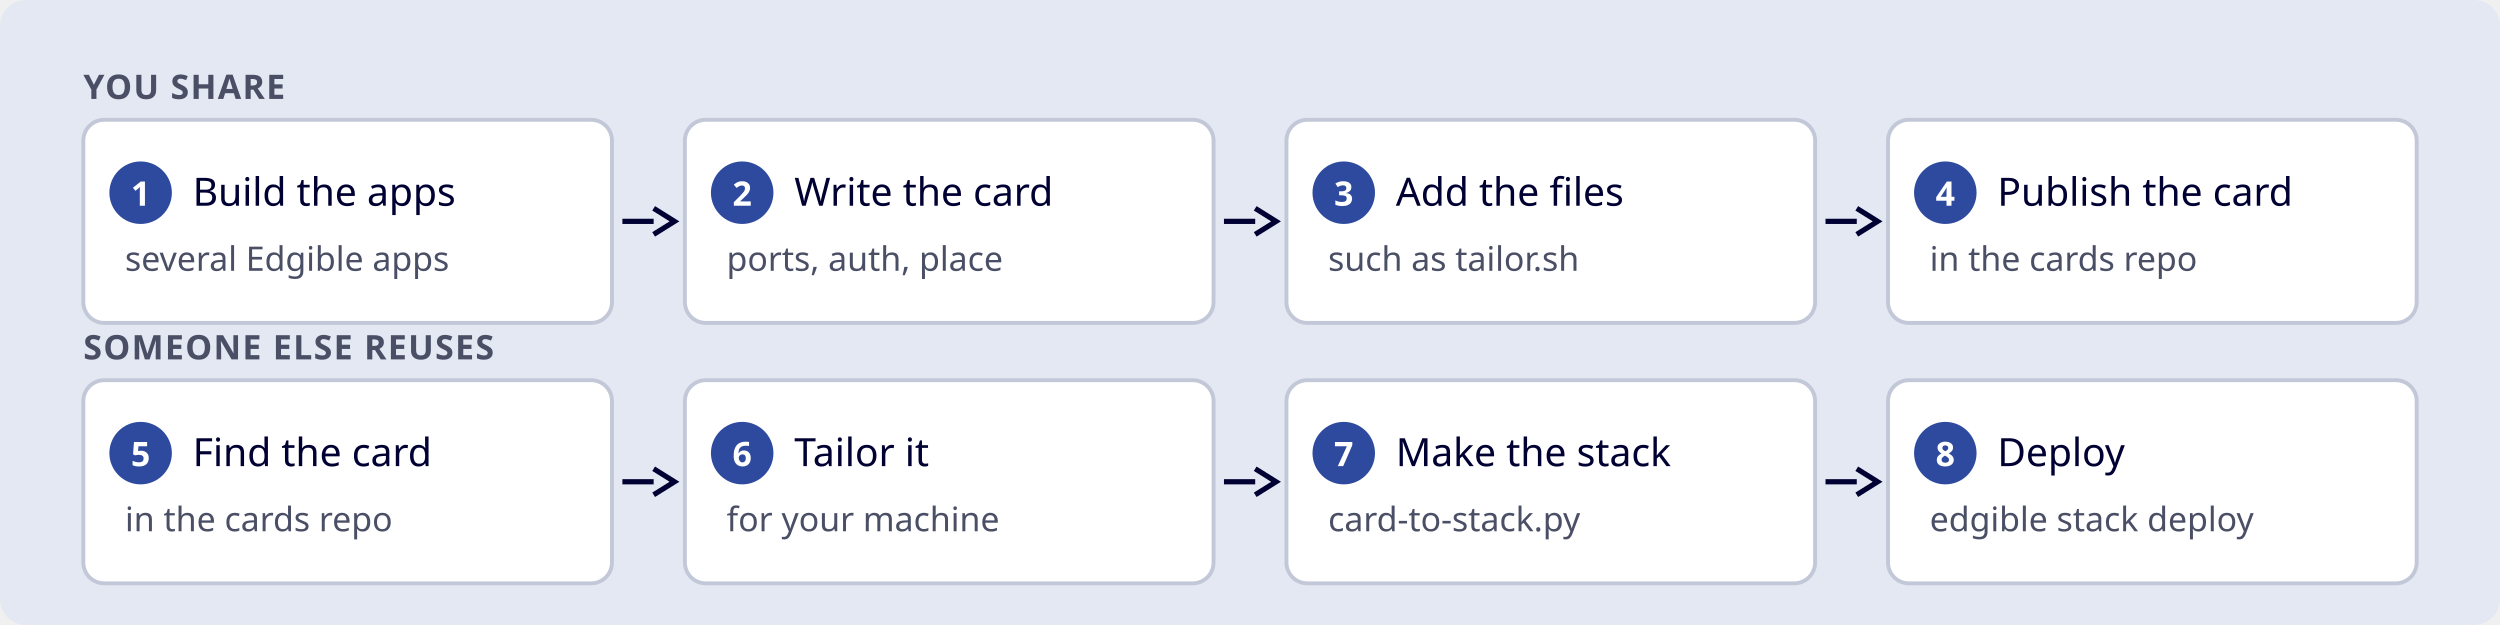
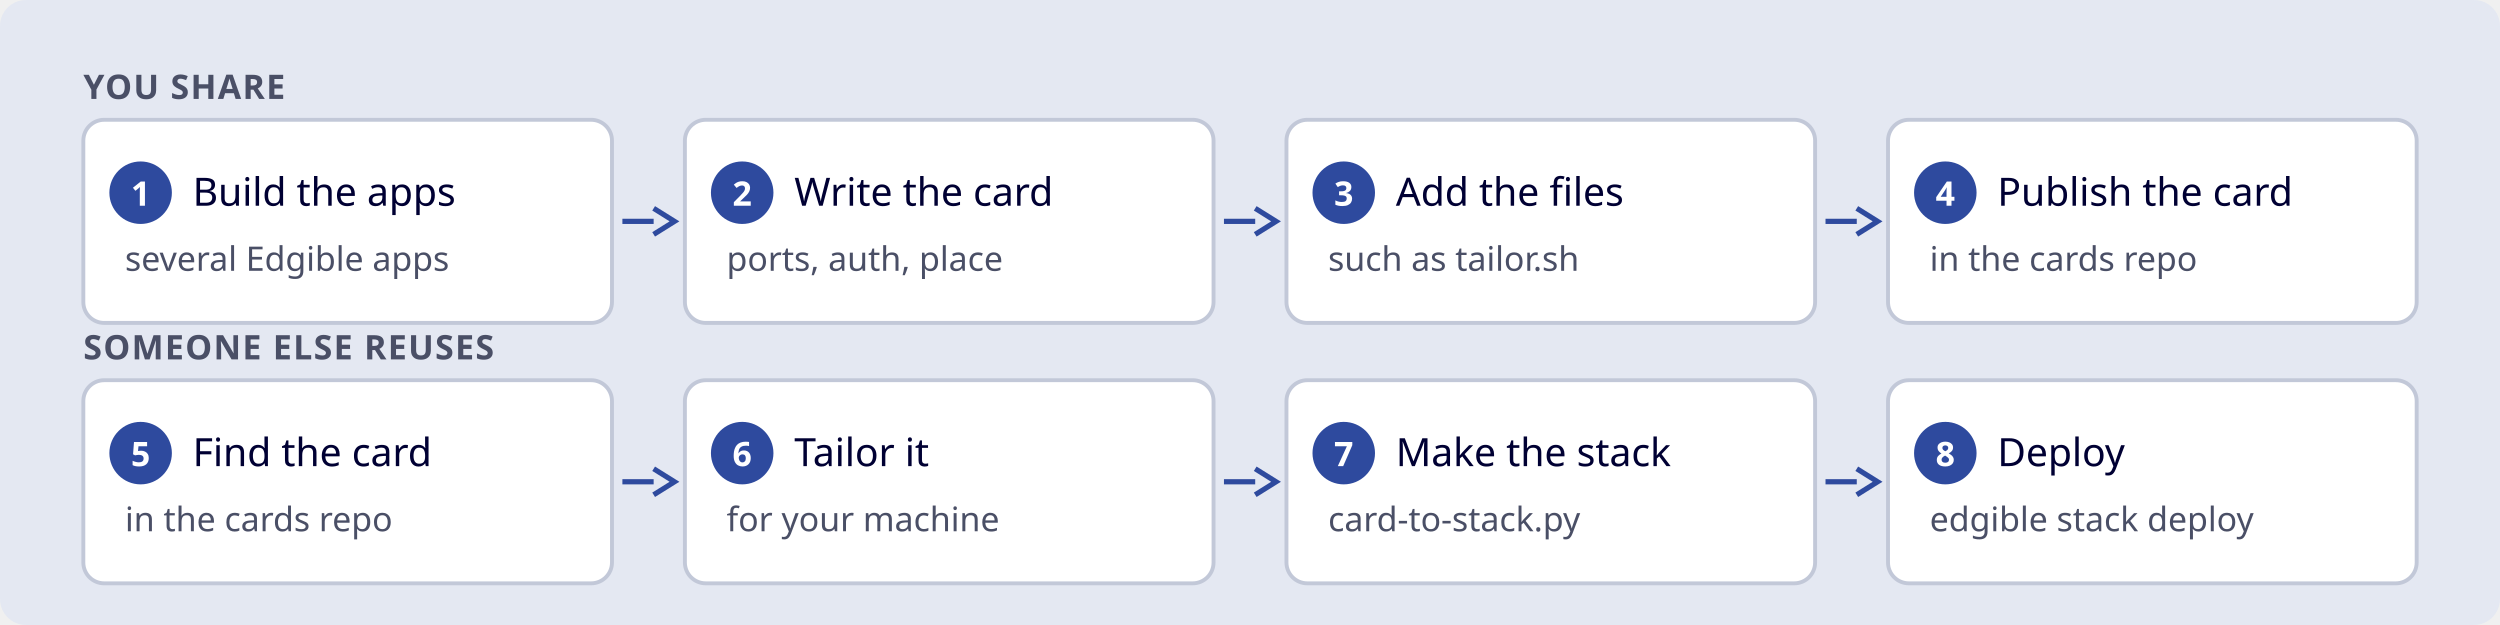
<svg xmlns="http://www.w3.org/2000/svg" viewBox="0 0 960 240" width="960" height="240" role="img" aria-labelledby="t d">
  <style>.label{font-family:Jost,system-ui,sans-serif;font-size:15px;fill:#000033}.small{font-family:Jost,system-ui,sans-serif;font-size:13px;fill:#4a4f66}.head{font-family:Jost,system-ui,sans-serif;font-size:13px;font-weight:600;fill:#ffffff}.row{font-family:Jost,system-ui,sans-serif;font-size:13px;font-weight:600;fill:#4a4f66;letter-spacing:.04em}.card{fill:#ffffff;stroke:#c2c8d8;stroke-width:1.5}.step{cursor:help}</style>
  <rect x="0" y="0" width="960" height="240" rx="10" fill="#e4e8f2" />
  <text class="row" x="32" y="38">YOU SHARE</text>
  <g class="step">
    <rect class="card" x="32" y="46" width="203" height="78" rx="8" />
    <circle cx="54" cy="74" r="12" fill="#2e4a9e" />
    <text class="head" x="54" y="79" text-anchor="middle">1</text>
    <text class="label" x="74" y="79">Build the apps</text>
    <text class="small" x="48" y="104">several Edgible apps</text>
  </g>
-   <path d="M239 85 H251" fill="none" stroke="#000033" stroke-width="2" />
-   <path d="M251 80 L259 85 L251 90" fill="none" stroke="#000033" stroke-width="2" />
+   <path d="M239 85 H251" fill="none" stroke="#2e4a9e" stroke-width="2" />
+   <path d="M251 80 L259 85 L251 90" fill="none" stroke="#2e4a9e" stroke-width="2" />
  <g class="step">
    <rect class="card" x="263" y="46" width="203" height="78" rx="8" />
    <circle cx="285" cy="74" r="12" fill="#2e4a9e" />
    <text class="head" x="285" y="79" text-anchor="middle">2</text>
    <text class="label" x="305" y="79">Write the card</text>
    <text class="small" x="279" y="104">ports, auth, place</text>
  </g>
-   <path d="M470 85 H482" fill="none" stroke="#000033" stroke-width="2" />
-   <path d="M482 80 L490 85 L482 90" fill="none" stroke="#000033" stroke-width="2" />
+   <path d="M470 85 H482" fill="none" stroke="#2e4a9e" stroke-width="2" />
+   <path d="M482 80 L490 85 L482 90" fill="none" stroke="#2e4a9e" stroke-width="2" />
  <g class="step">
    <rect class="card" x="494" y="46" width="203" height="78" rx="8" />
    <circle cx="516" cy="74" r="12" fill="#2e4a9e" />
    <text class="head" x="516" y="79" text-anchor="middle">3</text>
    <text class="label" x="536" y="79">Add the files</text>
    <text class="small" x="510" y="104">such as tailor.sh</text>
  </g>
-   <path d="M701 85 H713" fill="none" stroke="#000033" stroke-width="2" />
-   <path d="M713 80 L721 85 L713 90" fill="none" stroke="#000033" stroke-width="2" />
+   <path d="M701 85 H713" fill="none" stroke="#2e4a9e" stroke-width="2" />
+   <path d="M713 80 L721 85 L713 90" fill="none" stroke="#2e4a9e" stroke-width="2" />
  <g class="step">
    <rect class="card" x="725" y="46" width="203" height="78" rx="8" />
    <circle cx="747" cy="74" r="12" fill="#2e4a9e" />
    <text class="head" x="747" y="79" text-anchor="middle">4</text>
    <text class="label" x="767" y="79">Publish the card</text>
    <text class="small" x="741" y="104">in the cards repo</text>
  </g>
  <text class="row" x="32" y="138">SOMEONE ELSE REUSES</text>
  <g class="step">
    <rect class="card" x="32" y="146" width="203" height="78" rx="8" />
    <circle cx="54" cy="174" r="12" fill="#2e4a9e" />
    <text class="head" x="54" y="179" text-anchor="middle">5</text>
    <text class="label" x="74" y="179">Find the card</text>
    <text class="small" x="48" y="204">in the cards repo</text>
  </g>
-   <path d="M239 185 H251" fill="none" stroke="#000033" stroke-width="2" />
-   <path d="M251 180 L259 185 L251 190" fill="none" stroke="#000033" stroke-width="2" />
+   <path d="M239 185 H251" fill="none" stroke="#2e4a9e" stroke-width="2" />
+   <path d="M251 180 L259 185 L251 190" fill="none" stroke="#2e4a9e" stroke-width="2" />
  <g class="step">
    <rect class="card" x="263" y="146" width="203" height="78" rx="8" />
    <circle cx="285" cy="174" r="12" fill="#2e4a9e" />
    <text class="head" x="285" y="179" text-anchor="middle">6</text>
    <text class="label" x="305" y="179">Tailor it</text>
    <text class="small" x="279" y="204">for your machine</text>
  </g>
-   <path d="M470 185 H482" fill="none" stroke="#000033" stroke-width="2" />
-   <path d="M482 180 L490 185 L482 190" fill="none" stroke="#000033" stroke-width="2" />
+   <path d="M470 185 H482" fill="none" stroke="#2e4a9e" stroke-width="2" />
+   <path d="M482 180 L490 185 L482 190" fill="none" stroke="#2e4a9e" stroke-width="2" />
  <g class="step">
    <rect class="card" x="494" y="146" width="203" height="78" rx="8" />
    <circle cx="516" cy="174" r="12" fill="#2e4a9e" />
    <text class="head" x="516" y="179" text-anchor="middle">7</text>
    <text class="label" x="536" y="179">Make the stack</text>
    <text class="small" x="510" y="204">card-to-stack.py</text>
  </g>
-   <path d="M701 185 H713" fill="none" stroke="#000033" stroke-width="2" />
-   <path d="M713 180 L721 185 L713 190" fill="none" stroke="#000033" stroke-width="2" />
+   <path d="M701 185 H713" fill="none" stroke="#2e4a9e" stroke-width="2" />
+   <path d="M713 180 L721 185 L713 190" fill="none" stroke="#2e4a9e" stroke-width="2" />
  <g class="step">
    <rect class="card" x="725" y="146" width="203" height="78" rx="8" />
    <circle cx="747" cy="174" r="12" fill="#2e4a9e" />
    <text class="head" x="747" y="179" text-anchor="middle">8</text>
    <text class="label" x="767" y="179">Deploy</text>
    <text class="small" x="741" y="204">edgible stack deploy</text>
  </g>
</svg>
